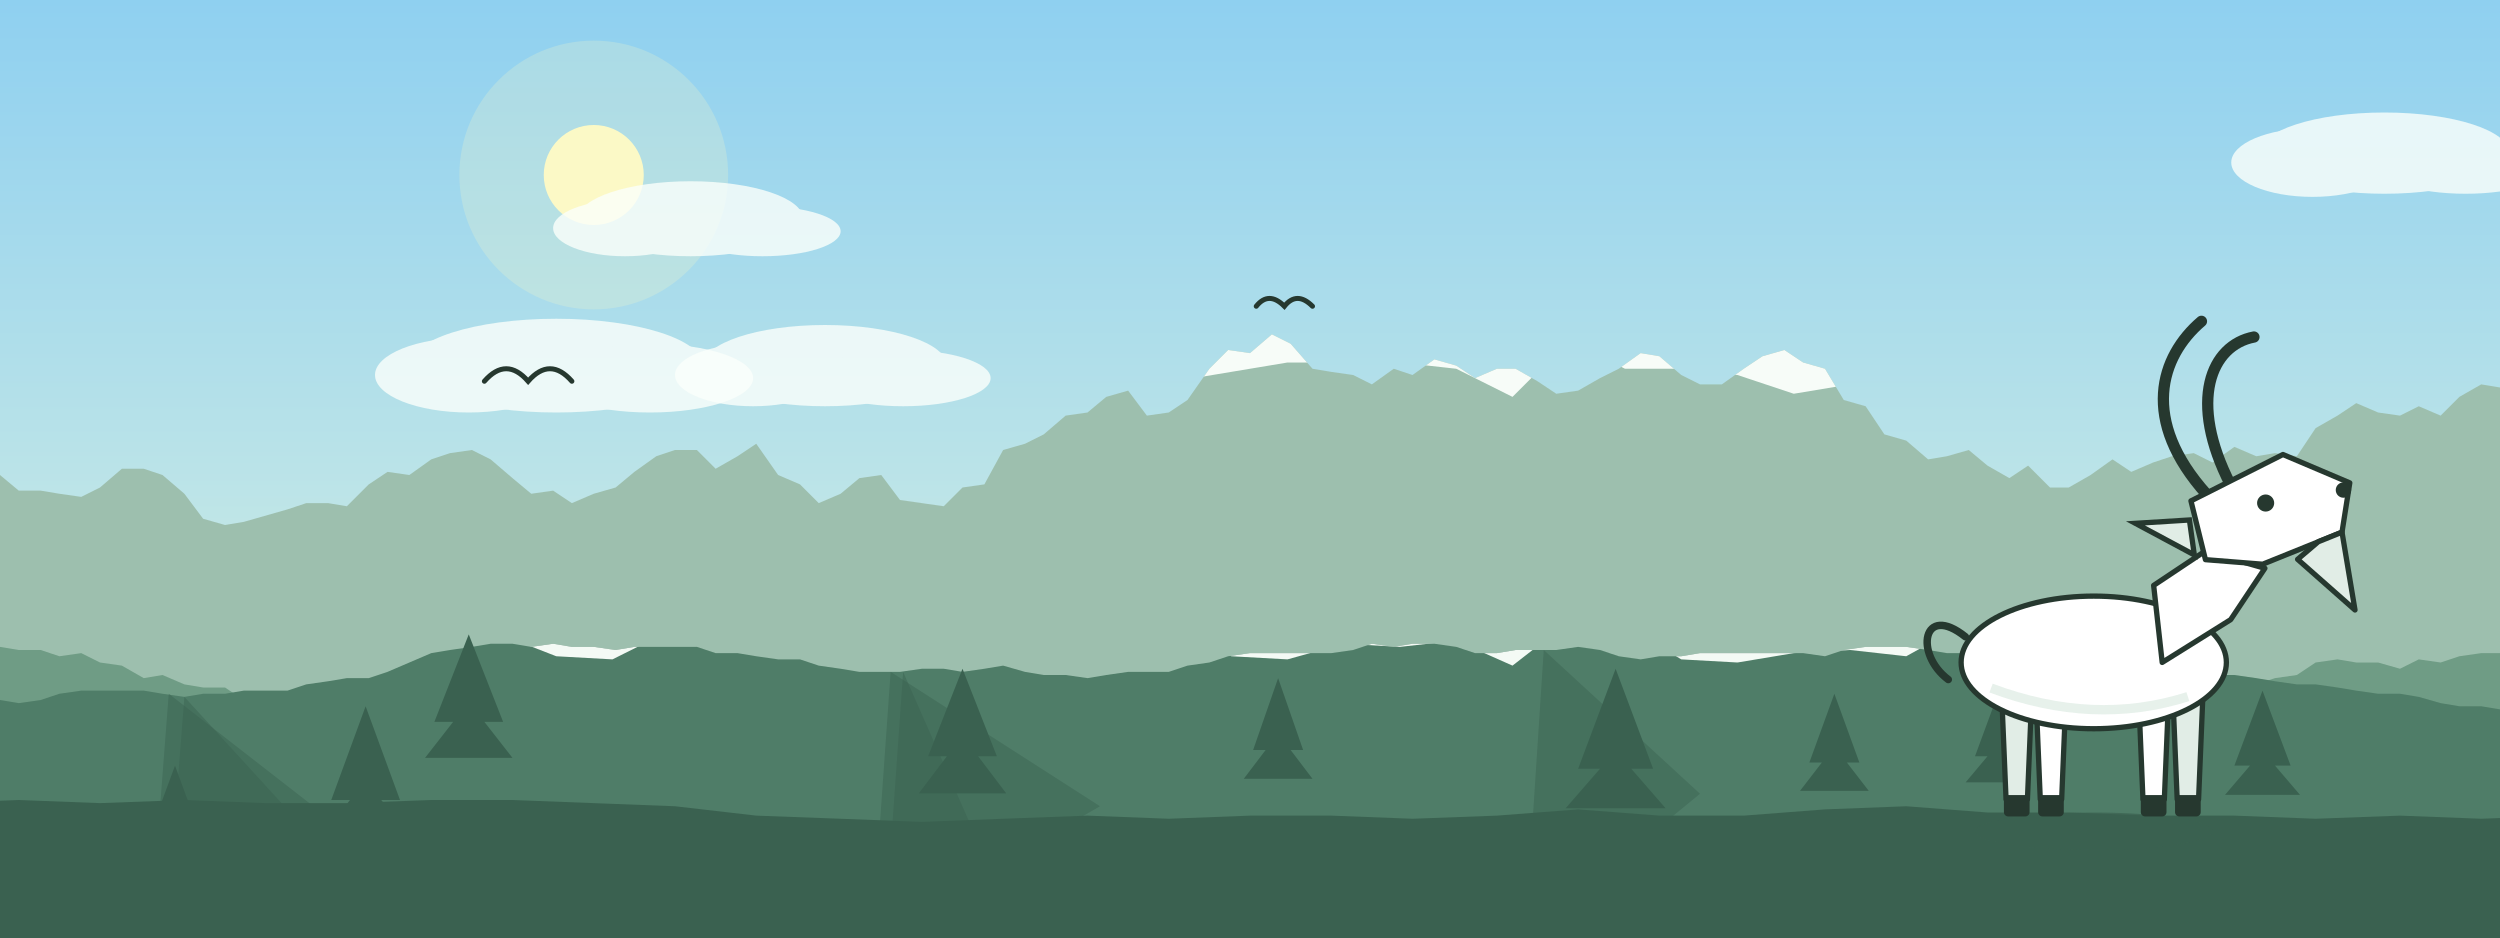
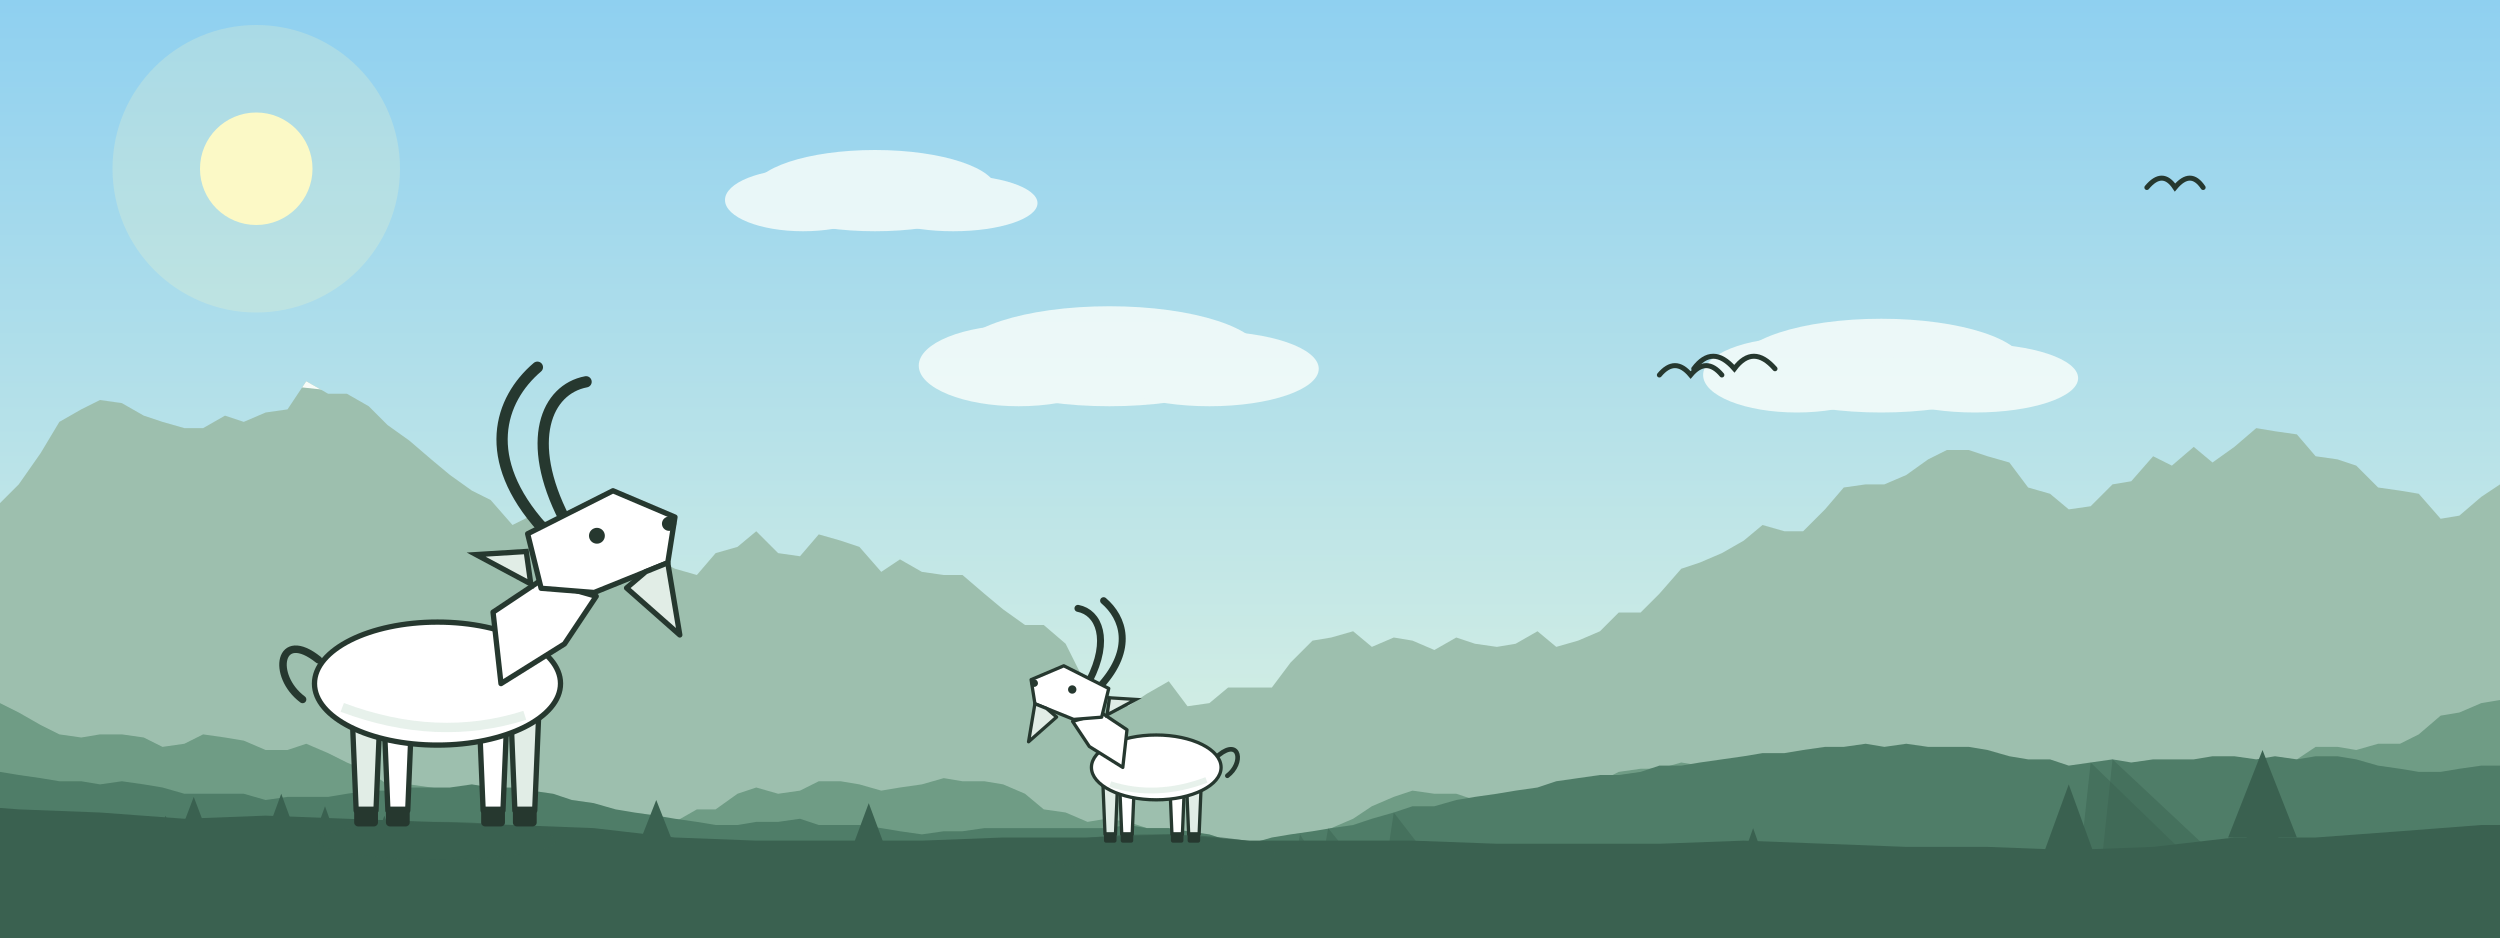
- <svg xmlns="http://www.w3.org/2000/svg" viewBox="0 0 800 300" role="img" aria-labelledby="t144">
+ <svg xmlns="http://www.w3.org/2000/svg" viewBox="0 0 800 300" role="img" aria-labelledby="t146">
  <defs>
-     <linearGradient id="g144" x1="0" y1="0" x2="0" y2="1">
+     <linearGradient id="g146" x1="0" y1="0" x2="0" y2="1">
      <stop offset="0" stop-color="#8fd0f0" />
      <stop offset="1" stop-color="#e5f6e0" />
    </linearGradient>
  </defs>
-   <rect width="800" height="300" fill="url(#g144)" />
-   <circle cx="190" cy="56" r="16" fill="#fffbc4" opacity=".95" />
-   <circle cx="190" cy="56" r="43" fill="#fffbc4" opacity=".22" />
+   <rect width="800" height="300" fill="url(#g146)" />
+   <circle cx="82" cy="54" r="18" fill="#fffbc4" opacity=".95" />
+   <circle cx="82" cy="54" r="46" fill="#fffbc4" opacity=".22" />
  <g fill="#fbfffb" opacity="0.8">
-     <ellipse cx="221" cy="70" rx="36" ry="12" />
-     <ellipse cx="200" cy="73" rx="23" ry="9" />
-     <ellipse cx="244" cy="74" rx="25" ry="8" />
+     <ellipse cx="355" cy="114" rx="49" ry="16" />
+     <ellipse cx="326" cy="117" rx="32" ry="13" />
+     <ellipse cx="387" cy="118" rx="35" ry="12" />
  </g>
  <g fill="#fbfffb" opacity="0.8">
-     <ellipse cx="178" cy="117" rx="47" ry="15" />
-     <ellipse cx="150" cy="120" rx="30" ry="12" />
-     <ellipse cx="208" cy="121" rx="33" ry="11" />
+     <ellipse cx="280" cy="61" rx="39" ry="13" />
+     <ellipse cx="257" cy="64" rx="25" ry="10" />
+     <ellipse cx="305" cy="65" rx="27" ry="9" />
  </g>
  <g fill="#fbfffb" opacity="0.8">
-     <ellipse cx="763" cy="49" rx="40" ry="13" />
-     <ellipse cx="740" cy="52" rx="26" ry="11" />
-     <ellipse cx="789" cy="53" rx="28" ry="9" />
+     <ellipse cx="602" cy="117" rx="46" ry="15" />
+     <ellipse cx="575" cy="120" rx="30" ry="12" />
+     <ellipse cx="632" cy="121" rx="33" ry="11" />
  </g>
-   <g fill="#fbfffb" opacity="0.8">
-     <ellipse cx="264" cy="117" rx="39" ry="13" />
-     <ellipse cx="241" cy="120" rx="25" ry="10" />
-     <ellipse cx="289" cy="121" rx="28" ry="9" />
+   <path d="M531,120 q5,-6 10,0 q5,-6 10,0" fill="none" stroke="#26382f" stroke-width="1.6" stroke-linecap="round" />
+   <path d="M542,118 q6,-8 13,0 q6,-8 13,0" fill="none" stroke="#26382f" stroke-width="1.6" stroke-linecap="round" />
+   <path d="M687,60 q5,-6 9,0 q5,-6 9,0" fill="none" stroke="#26382f" stroke-width="1.6" stroke-linecap="round" />
+   <path d="M-20,156 L-13,162 L-7,159 L-0,161 L6,155 L13,145 L19,135 L26,131 L32,128 L39,129 L46,133 L52,135 L59,137 L65,137 L72,133 L78,135 L85,132 L92,131 L98,122 L105,126 L111,126 L118,130 L124,136 L131,141 L138,147 L144,152 L151,157 L157,160 L164,168 L170,165 L177,168 L183,177 L190,176 L197,178 L203,180 L210,179 L216,182 L223,184 L229,177 L236,175 L242,170 L249,177 L256,178 L262,171 L269,173 L275,175 L282,183 L288,179 L295,183 L302,184 L308,184 L315,190 L321,195 L328,200 L334,200 L341,206 L348,220 L354,222 L361,226 L367,222 L374,218 L380,226 L387,225 L393,220 L400,220 L407,220 L413,212 L420,205 L426,204 L433,202 L439,207 L446,204 L452,205 L459,208 L466,204 L472,206 L479,207 L485,206 L492,202 L498,207 L505,205 L512,202 L518,196 L525,196 L531,190 L538,182 L544,180 L551,177 L558,173 L564,168 L571,170 L577,170 L584,163 L590,156 L597,155 L603,155 L610,152 L617,147 L623,144 L630,144 L636,146 L643,148 L649,156 L656,158 L662,163 L669,162 L676,155 L682,154 L689,146 L695,149 L702,143 L708,148 L715,143 L722,137 L728,138 L735,139 L741,146 L748,147 L754,149 L761,156 L768,157 L774,158 L781,166 L787,165 L794,159 L800,155 L807,161 L813,167 L820,174 L820,305 L-20,305 Z" fill="#9dbfae" />
+   <clipPath id="c146118">
+     <path d="M-20,-5 L820,-5 L826,110 L808,123 L790,125 L772,114 L754,116 L736,123 L718,119 L700,117 L682,120 L664,126 L646,125 L628,117 L610,110 L592,126 L574,121 L556,119 L538,114 L520,117 L502,125 L484,114 L466,120 L448,126 L430,110 L412,109 L394,125 L376,115 L358,109 L340,121 L322,112 L304,126 L286,110 L268,120 L250,115 L232,127 L214,122 L196,119 L178,114 L160,112 L142,127 L124,120 L106,125 L88,123 L70,112 L52,126 L34,115 L16,110 L-2,125 L-20,122 Z" />
+   </clipPath>
+   <path d="M-20,156 L-13,162 L-7,159 L-0,161 L6,155 L13,145 L19,135 L26,131 L32,128 L39,129 L46,133 L52,135 L59,137 L65,137 L72,133 L78,135 L85,132 L92,131 L98,122 L105,126 L111,126 L118,130 L124,136 L131,141 L138,147 L144,152 L151,157 L157,160 L164,168 L170,165 L177,168 L183,177 L190,176 L197,178 L203,180 L210,179 L216,182 L223,184 L229,177 L236,175 L242,170 L249,177 L256,178 L262,171 L269,173 L275,175 L282,183 L288,179 L295,183 L302,184 L308,184 L315,190 L321,195 L328,200 L334,200 L341,206 L348,220 L354,222 L361,226 L367,222 L374,218 L380,226 L387,225 L393,220 L400,220 L407,220 L413,212 L420,205 L426,204 L433,202 L439,207 L446,204 L452,205 L459,208 L466,204 L472,206 L479,207 L485,206 L492,202 L498,207 L505,205 L512,202 L518,196 L525,196 L531,190 L538,182 L544,180 L551,177 L558,173 L564,168 L571,170 L577,170 L584,163 L590,156 L597,155 L603,155 L610,152 L617,147 L623,144 L630,144 L636,146 L643,148 L649,156 L656,158 L662,163 L669,162 L676,155 L682,154 L689,146 L695,149 L702,143 L708,148 L715,143 L722,137 L728,138 L735,139 L741,146 L748,147 L754,149 L761,156 L768,157 L774,158 L781,166 L787,165 L794,159 L800,155 L807,161 L813,167 L820,174 L820,305 L-20,305 Z" fill="#fbfffb" clip-path="url(#c146118)" opacity=".96" />
+   <path d="M-20,224 L-13,225 L-7,223 L-0,225 L6,228 L13,232 L19,235 L26,236 L32,235 L39,235 L46,236 L52,239 L59,238 L65,235 L72,236 L78,237 L85,240 L92,240 L98,238 L105,241 L111,244 L118,247 L124,251 L131,251 L138,252 L144,253 L151,252 L157,255 L164,255 L170,258 L177,259 L183,262 L190,264 L197,265 L203,264 L210,263 L216,263 L223,259 L229,259 L236,254 L242,252 L249,254 L256,253 L262,250 L269,250 L275,251 L282,253 L288,252 L295,251 L302,249 L308,250 L315,250 L321,251 L328,254 L334,259 L341,260 L348,263 L354,262 L361,263 L367,265 L374,265 L380,270 L387,272 L393,275 L400,275 L407,274 L413,271 L420,267 L426,265 L433,262 L439,258 L446,255 L452,253 L459,254 L466,254 L472,256 L479,255 L485,256 L492,258 L498,257 L505,254 L512,250 L518,247 L525,246 L531,246 L538,244 L544,245 L551,245 L558,245 L564,244 L571,246 L577,248 L584,248 L590,249 L597,253 L603,254 L610,253 L617,253 L623,255 L630,254 L636,257 L643,256 L649,254 L656,252 L662,253 L669,257 L676,257 L682,257 L689,257 L695,255 L702,251 L708,250 L715,251 L722,250 L728,248 L735,243 L741,239 L748,239 L754,240 L761,238 L768,238 L774,235 L781,229 L787,228 L794,225 L800,224 L807,221 L813,220 L820,220 L820,305 L-20,305 Z" fill="#6f9c85" />
+   <clipPath id="c146155">
+     <path d="M-20,-5 L820,-5 L826,162 L808,163 L790,156 L772,155 L754,160 L736,157 L718,162 L700,158 L682,161 L664,160 L646,149 L628,154 L610,156 L592,154 L574,151 L556,162 L538,150 L520,151 L502,156 L484,153 L466,163 L448,163 L430,160 L412,159 L394,156 L376,162 L358,148 L340,151 L322,146 L304,151 L286,154 L268,156 L250,156 L232,151 L214,154 L196,162 L178,158 L160,161 L142,153 L124,158 L106,157 L88,155 L70,160 L52,146 L34,147 L16,159 L-2,161 L-20,147 Z" />
+   </clipPath>
+   <path d="M-20,224 L-13,225 L-7,223 L-0,225 L6,228 L13,232 L19,235 L26,236 L32,235 L39,235 L46,236 L52,239 L59,238 L65,235 L72,236 L78,237 L85,240 L92,240 L98,238 L105,241 L111,244 L118,247 L124,251 L131,251 L138,252 L144,253 L151,252 L157,255 L164,255 L170,258 L177,259 L183,262 L190,264 L197,265 L203,264 L210,263 L216,263 L223,259 L229,259 L236,254 L242,252 L249,254 L256,253 L262,250 L269,250 L275,251 L282,253 L288,252 L295,251 L302,249 L308,250 L315,250 L321,251 L328,254 L334,259 L341,260 L348,263 L354,262 L361,263 L367,265 L374,265 L380,270 L387,272 L393,275 L400,275 L407,274 L413,271 L420,267 L426,265 L433,262 L439,258 L446,255 L452,253 L459,254 L466,254 L472,256 L479,255 L485,256 L492,258 L498,257 L505,254 L512,250 L518,247 L525,246 L531,246 L538,244 L544,245 L551,245 L558,245 L564,244 L571,246 L577,248 L584,248 L590,249 L597,253 L603,254 L610,253 L617,253 L623,255 L630,254 L636,257 L643,256 L649,254 L656,252 L662,253 L669,257 L676,257 L682,257 L689,257 L695,255 L702,251 L708,250 L715,251 L722,250 L728,248 L735,243 L741,239 L748,239 L754,240 L761,238 L768,238 L774,235 L781,229 L787,228 L794,225 L800,224 L807,221 L813,220 L820,220 L820,305 L-20,305 Z" fill="#fbfffb" clip-path="url(#c146155)" opacity=".96" />
+   <path d="M-20,245 L-13,245 L-7,246 L-0,247 L6,248 L13,249 L19,250 L26,250 L32,251 L39,250 L46,251 L52,252 L59,254 L65,254 L72,254 L78,254 L85,256 L92,255 L98,255 L105,255 L111,254 L118,253 L124,253 L131,252 L138,252 L144,252 L151,251 L157,252 L164,252 L170,253 L177,254 L183,256 L190,257 L197,259 L203,260 L210,261 L216,262 L223,263 L229,264 L236,264 L242,263 L249,263 L256,262 L262,264 L269,264 L275,264 L282,265 L288,266 L295,267 L302,266 L308,266 L315,265 L321,265 L328,265 L334,265 L341,265 L348,265 L354,265 L361,264 L367,265 L374,265 L380,266 L387,267 L393,269 L400,270 L407,268 L413,267 L420,266 L426,265 L433,264 L439,262 L446,260 L452,258 L459,258 L466,256 L472,255 L479,254 L485,253 L492,252 L498,250 L505,249 L512,248 L518,248 L525,247 L531,245 L538,245 L544,244 L551,243 L558,242 L564,241 L571,241 L577,240 L584,239 L590,239 L597,238 L603,239 L610,238 L617,239 L623,239 L630,239 L636,240 L643,242 L649,243 L656,243 L662,245 L669,244 L676,243 L682,244 L689,243 L695,243 L702,243 L708,242 L715,242 L722,243 L728,242 L735,243 L741,242 L748,242 L754,243 L761,245 L768,246 L774,247 L781,247 L787,246 L794,245 L800,245 L807,245 L813,244 L820,244 L820,305 L-20,305 Z" fill="#4f7d68" />
+   <clipPath id="c146205">
+     <path d="M-20,-5 L820,-5 L826,211 L808,207 L790,201 L772,213 L754,210 L736,207 L718,196 L700,206 L682,201 L664,214 L646,199 L628,212 L610,201 L592,210 L574,200 L556,211 L538,212 L520,213 L502,208 L484,200 L466,212 L448,200 L430,209 L412,203 L394,205 L376,206 L358,200 L340,199 L322,211 L304,199 L286,197 L268,208 L250,201 L232,200 L214,199 L196,209 L178,205 L160,207 L142,211 L124,197 L106,208 L88,200 L70,213 L52,203 L34,197 L16,209 L-2,212 L-20,207 Z" />
+   </clipPath>
+   <path d="M-20,245 L-13,245 L-7,246 L-0,247 L6,248 L13,249 L19,250 L26,250 L32,251 L39,250 L46,251 L52,252 L59,254 L65,254 L72,254 L78,254 L85,256 L92,255 L98,255 L105,255 L111,254 L118,253 L124,253 L131,252 L138,252 L144,252 L151,251 L157,252 L164,252 L170,253 L177,254 L183,256 L190,257 L197,259 L203,260 L210,261 L216,262 L223,263 L229,264 L236,264 L242,263 L249,263 L256,262 L262,264 L269,264 L275,264 L282,265 L288,266 L295,267 L302,266 L308,266 L315,265 L321,265 L328,265 L334,265 L341,265 L348,265 L354,265 L361,264 L367,265 L374,265 L380,266 L387,267 L393,269 L400,270 L407,268 L413,267 L420,266 L426,265 L433,264 L439,262 L446,260 L452,258 L459,258 L466,256 L472,255 L479,254 L485,253 L492,252 L498,250 L505,249 L512,248 L518,248 L525,247 L531,245 L538,245 L544,244 L551,243 L558,242 L564,241 L571,241 L577,240 L584,239 L590,239 L597,238 L603,239 L610,238 L617,239 L623,239 L630,239 L636,240 L643,242 L649,243 L656,243 L662,245 L669,244 L676,243 L682,244 L689,243 L695,243 L702,243 L708,242 L715,242 L722,243 L728,242 L735,243 L741,242 L748,242 L754,243 L761,245 L768,246 L774,247 L781,247 L787,246 L794,245 L800,245 L807,245 L813,244 L820,244 L820,305 L-20,305 Z" fill="#fbfffb" clip-path="url(#c146205)" opacity=".96" />
+   <polygon points="676,243 739,302 670,300" fill="#3a6150" opacity=".45" />
+   <polygon points="669,244 733,306 663,300" fill="#3a6150" opacity=".45" />
+   <polygon points="416,267 451,323 410,300" fill="#3a6150" opacity=".45" />
+   <polygon points="425,265 471,322 419,300" fill="#3a6150" opacity=".45" />
+   <polygon points="446,260 497,326 440,300" fill="#3a6150" opacity=".45" />
+   <polygon points="278,257 268,284 273,284 264,296 292,296 283,284 288,284" fill="#3a6150" />
+   <polygon points="210,256 199,284 205,284 196,296 224,296 215,284 221,284" fill="#3a6150" />
+   <polygon points="662,251 654,273 658,273 651,281.476 673,281.476 666,273 670,273" fill="#3a6150" />
+   <polygon points="62,255 51,284 57,284 48,296 76,296 67,284 73,284" fill="#3a6150" />
+   <polygon points="561,265 555,282 558,282 552,289.567 570,289.567 564,282 567,282" fill="#3a6150" />
+   <polygon points="123,261 114,286 119,286 111,296 135,296 127,286 132,286" fill="#3a6150" />
+   <polygon points="53,261 44,286 49,286 41,296 65,296 57,286 62,286" fill="#3a6150" />
+   <polygon points="731,269 724,287 728,287 722,294.47 740,294.47 734,287 738,287" fill="#3a6150" />
+   <polygon points="724,240 713,268 719,268 710,279.424 738,279.424 729,268 735,268" fill="#3a6150" />
+   <polygon points="90,254 79,284 85,284 75,296 105,296 95,284 101,284" fill="#3a6150" />
+   <polygon points="104,258 95,283 100,283 91,293.7 117,293.7 108,283 113,283" fill="#3a6150" />
+   <path d="M-20,257 L6,259 L32,260 L59,262 L85,261 L111,262 L138,263 L164,264 L190,265 L216,268 L242,269 L269,269 L295,269 L321,268 L348,268 L374,267 L400,269 L426,269 L452,269 L479,270 L505,270 L531,270 L558,269 L584,270 L610,271 L636,271 L662,272 L689,271 L715,268 L741,268 L768,266 L794,264 L820,264 L820,305 L-20,305 Z" fill="#3a6150" />
+   <ellipse cx="140" cy="269" rx="38" ry="6" fill="#3a6150" opacity=".7" />
+   <g transform="translate(140 267) rotate(0) scale(1.269783 1.269783)">
+     <polygon points="-21.5,-30 -14.5,-30 -15.5,-6 -20.5,-6" fill="#e1ede6" stroke="#26382f" stroke-width="1.34" stroke-linejoin="round" />
+     <rect x="-21.0" y="-7" width="6" height="5" rx="1" fill="#26382f" />
+     <polygon points="-13.5,-30 -6.5,-30 -7.5,-6 -12.5,-6" fill="#ffffff" stroke="#26382f" stroke-width="1.34" stroke-linejoin="round" />
+     <rect x="-13.0" y="-7" width="6" height="5" rx="1" fill="#26382f" />
+     <polygon points="10.5,-30 17.5,-30 16.5,-6 11.5,-6" fill="#ffffff" stroke="#26382f" stroke-width="1.34" stroke-linejoin="round" />
+     <rect x="11.0" y="-7" width="6" height="5" rx="1" fill="#26382f" />
+     <polygon points="18.5,-30 25.5,-30 24.5,-6 19.5,-6" fill="#e1ede6" stroke="#26382f" stroke-width="1.34" stroke-linejoin="round" />
+     <rect x="19.0" y="-7" width="6" height="5" rx="1" fill="#26382f" />
+     <path d="M-30,-44 C-40,-52 -42,-40 -34,-34" fill="none" stroke="#26382f" stroke-width="1.89" stroke-linecap="round" />
+     <ellipse cx="0" cy="-38" rx="31" ry="15.5" fill="#ffffff" stroke="#26382f" stroke-width="1.34" />
+     <path d="M-24,-32 Q0,-23 22,-30" fill="none" stroke="#e1ede6" stroke-width="2.36" opacity=".8" />
+     <polygon points="16,-38 32,-48 40,-60 26,-64 14,-56" fill="#ffffff" stroke="#26382f" stroke-width="1.34" stroke-linejoin="round" />
+     <g transform="rotate(-22 28 -52) translate(34 -68)">
+       <path d="M2,-8 C-6,-30 4,-42 16,-46" fill="none" stroke="#26382f" stroke-width="2.84" stroke-linecap="round" />
+       <path d="M8,-8 C6,-30 16,-40 26,-38" fill="none" stroke="#26382f" stroke-width="2.84" stroke-linecap="round" />
+       <polygon points="-4,-4 -16,-8 -6,4" fill="#e1ede6" stroke="#26382f" stroke-width="1.34" />
+       <polygon points="-2,-8 22,-10 34,2 28,12 8,12 -4,6" fill="#ffffff" stroke="#26382f" stroke-width="1.34" stroke-linejoin="round" />
+       <polygon points="22,12 28,12 24,30 16,14" fill="#e1ede6" stroke="#26382f" stroke-width="1.34" stroke-linejoin="round" />
+       <circle cx="14" cy="-1" r="2" fill="#26382f" />
+       <circle cx="32" cy="3" r="1.8" fill="#26382f" />
+     </g>
  </g>
-   <path d="M402,98 q4,-5 9,0 q4,-5 9,0" fill="none" stroke="#26382f" stroke-width="1.6" stroke-linecap="round" />
-   <path d="M155,122 q7,-8 14,0 q7,-8 14,0" fill="none" stroke="#26382f" stroke-width="1.6" stroke-linecap="round" />
-   <path d="M-20,163 L-13,159 L-7,155 L-0,152 L6,157 L13,157 L19,158 L26,159 L32,156 L39,150 L46,150 L52,152 L59,158 L65,166 L72,168 L78,167 L85,165 L92,163 L98,161 L105,161 L111,162 L118,155 L124,151 L131,152 L138,147 L144,145 L151,144 L157,147 L164,153 L170,158 L177,157 L183,161 L190,158 L197,156 L203,151 L210,146 L216,144 L223,144 L229,150 L236,146 L242,142 L249,152 L256,155 L262,161 L269,158 L275,153 L282,152 L288,160 L295,161 L302,162 L308,156 L315,155 L321,144 L328,142 L334,139 L341,133 L348,132 L354,127 L361,125 L367,133 L374,132 L380,128 L387,118 L393,112 L400,113 L407,107 L413,110 L420,118 L426,119 L433,120 L439,123 L446,118 L452,120 L459,115 L466,117 L472,121 L479,118 L485,118 L492,122 L498,126 L505,125 L512,121 L518,118 L525,113 L531,114 L538,120 L544,123 L551,123 L558,118 L564,114 L571,112 L577,116 L584,118 L590,128 L597,130 L603,139 L610,141 L617,147 L623,146 L630,144 L636,149 L643,153 L649,149 L656,156 L662,156 L669,152 L676,147 L682,151 L689,148 L695,146 L702,145 L708,148 L715,143 L722,146 L728,145 L735,146 L741,137 L748,133 L754,129 L761,132 L768,133 L774,130 L781,133 L787,127 L794,123 L800,124 L807,133 L813,130 L820,134 L820,305 L-20,305 Z" fill="#9dbfae" />
-   <clipPath id="c144118">
-     <path d="M-20,-5 L820,-5 L826,123 L808,122 L790,112 L772,117 L754,114 L736,113 L718,123 L700,114 L682,115 L664,118 L646,111 L628,122 L610,126 L592,123 L574,126 L556,120 L538,118 L520,118 L502,109 L484,127 L466,118 L448,116 L430,116 L412,116 L394,119 L376,122 L358,115 L340,113 L322,117 L304,111 L286,110 L268,119 L250,121 L232,121 L214,119 L196,114 L178,110 L160,112 L142,123 L124,118 L106,109 L88,122 L70,110 L52,120 L34,110 L16,126 L-2,121 L-20,119 Z" />
-   </clipPath>
-   <path d="M-20,163 L-13,159 L-7,155 L-0,152 L6,157 L13,157 L19,158 L26,159 L32,156 L39,150 L46,150 L52,152 L59,158 L65,166 L72,168 L78,167 L85,165 L92,163 L98,161 L105,161 L111,162 L118,155 L124,151 L131,152 L138,147 L144,145 L151,144 L157,147 L164,153 L170,158 L177,157 L183,161 L190,158 L197,156 L203,151 L210,146 L216,144 L223,144 L229,150 L236,146 L242,142 L249,152 L256,155 L262,161 L269,158 L275,153 L282,152 L288,160 L295,161 L302,162 L308,156 L315,155 L321,144 L328,142 L334,139 L341,133 L348,132 L354,127 L361,125 L367,133 L374,132 L380,128 L387,118 L393,112 L400,113 L407,107 L413,110 L420,118 L426,119 L433,120 L439,123 L446,118 L452,120 L459,115 L466,117 L472,121 L479,118 L485,118 L492,122 L498,126 L505,125 L512,121 L518,118 L525,113 L531,114 L538,120 L544,123 L551,123 L558,118 L564,114 L571,112 L577,116 L584,118 L590,128 L597,130 L603,139 L610,141 L617,147 L623,146 L630,144 L636,149 L643,153 L649,149 L656,156 L662,156 L669,152 L676,147 L682,151 L689,148 L695,146 L702,145 L708,148 L715,143 L722,146 L728,145 L735,146 L741,137 L748,133 L754,129 L761,132 L768,133 L774,130 L781,133 L787,127 L794,123 L800,124 L807,133 L813,130 L820,134 L820,305 L-20,305 Z" fill="#fbfffb" clip-path="url(#c144118)" opacity=".96" />
-   <path d="M-20,216 L-13,212 L-7,210 L-0,207 L6,208 L13,208 L19,210 L26,209 L32,212 L39,213 L46,217 L52,216 L59,219 L65,220 L72,220 L78,224 L85,226 L92,225 L98,224 L105,227 L111,228 L118,227 L124,224 L131,227 L138,227 L144,229 L151,230 L157,233 L164,234 L170,235 L177,234 L183,235 L190,234 L197,237 L203,236 L210,236 L216,238 L223,236 L229,237 L236,234 L242,231 L249,228 L256,224 L262,219 L269,218 L275,219 L282,219 L288,216 L295,216 L302,217 L308,218 L315,221 L321,223 L328,227 L334,231 L341,231 L348,233 L354,233 L361,234 L367,237 L374,239 L380,239 L387,237 L393,236 L400,233 L407,234 L413,239 L420,244 L426,247 L433,249 L439,254 L446,254 L452,257 L459,258 L466,258 L472,254 L479,254 L485,254 L492,255 L498,257 L505,258 L512,258 L518,257 L525,257 L531,259 L538,255 L544,254 L551,254 L558,256 L564,254 L571,254 L577,257 L584,256 L590,260 L597,260 L603,260 L610,259 L617,257 L623,259 L630,260 L636,257 L643,256 L649,255 L656,251 L662,249 L669,247 L676,244 L682,240 L689,239 L695,235 L702,227 L708,224 L715,221 L722,219 L728,217 L735,216 L741,212 L748,211 L754,212 L761,212 L768,214 L774,211 L781,212 L787,210 L794,209 L800,209 L807,211 L813,211 L820,215 L820,305 L-20,305 Z" fill="#6f9c85" />
-   <clipPath id="c144155">
-     <path d="M-20,-5 L820,-5 L826,154 L808,157 L790,156 L772,162 L754,160 L736,149 L718,153 L700,151 L682,154 L664,156 L646,155 L628,151 L610,152 L592,147 L574,158 L556,154 L538,161 L520,155 L502,158 L484,163 L466,155 L448,153 L430,152 L412,155 L394,148 L376,157 L358,152 L340,158 L322,150 L304,162 L286,159 L268,151 L250,154 L232,151 L214,152 L196,153 L178,146 L160,162 L142,150 L124,150 L106,152 L88,164 L70,147 L52,159 L34,153 L16,155 L-2,161 L-20,149 Z" />
-   </clipPath>
-   <path d="M-20,216 L-13,212 L-7,210 L-0,207 L6,208 L13,208 L19,210 L26,209 L32,212 L39,213 L46,217 L52,216 L59,219 L65,220 L72,220 L78,224 L85,226 L92,225 L98,224 L105,227 L111,228 L118,227 L124,224 L131,227 L138,227 L144,229 L151,230 L157,233 L164,234 L170,235 L177,234 L183,235 L190,234 L197,237 L203,236 L210,236 L216,238 L223,236 L229,237 L236,234 L242,231 L249,228 L256,224 L262,219 L269,218 L275,219 L282,219 L288,216 L295,216 L302,217 L308,218 L315,221 L321,223 L328,227 L334,231 L341,231 L348,233 L354,233 L361,234 L367,237 L374,239 L380,239 L387,237 L393,236 L400,233 L407,234 L413,239 L420,244 L426,247 L433,249 L439,254 L446,254 L452,257 L459,258 L466,258 L472,254 L479,254 L485,254 L492,255 L498,257 L505,258 L512,258 L518,257 L525,257 L531,259 L538,255 L544,254 L551,254 L558,256 L564,254 L571,254 L577,257 L584,256 L590,260 L597,260 L603,260 L610,259 L617,257 L623,259 L630,260 L636,257 L643,256 L649,255 L656,251 L662,249 L669,247 L676,244 L682,240 L689,239 L695,235 L702,227 L708,224 L715,221 L722,219 L728,217 L735,216 L741,212 L748,211 L754,212 L761,212 L768,214 L774,211 L781,212 L787,210 L794,209 L800,209 L807,211 L813,211 L820,215 L820,305 L-20,305 Z" fill="#fbfffb" clip-path="url(#c144155)" opacity=".96" />
-   <path d="M-20,224 L-13,223 L-7,224 L-0,224 L6,225 L13,224 L19,222 L26,221 L32,221 L39,221 L46,221 L52,222 L59,223 L65,222 L72,222 L78,221 L85,221 L92,221 L98,219 L105,218 L111,217 L118,217 L124,215 L131,212 L138,209 L144,208 L151,207 L157,206 L164,206 L170,207 L177,206 L183,207 L190,207 L197,208 L203,207 L210,207 L216,207 L223,207 L229,209 L236,209 L242,210 L249,211 L256,211 L262,213 L269,214 L275,215 L282,215 L288,215 L295,214 L302,214 L308,215 L315,214 L321,213 L328,215 L334,216 L341,216 L348,217 L354,216 L361,215 L367,215 L374,215 L380,213 L387,212 L393,210 L400,209 L407,209 L413,209 L420,209 L426,209 L433,208 L439,206 L446,207 L452,206 L459,206 L466,207 L472,209 L479,209 L485,208 L492,208 L498,208 L505,207 L512,208 L518,210 L525,211 L531,210 L538,210 L544,209 L551,209 L558,209 L564,209 L571,209 L577,209 L584,210 L590,208 L597,207 L603,207 L610,207 L617,208 L623,209 L630,209 L636,208 L643,208 L649,209 L656,208 L662,208 L669,210 L676,210 L682,212 L689,214 L695,215 L702,215 L708,216 L715,216 L722,217 L728,218 L735,219 L741,219 L748,220 L754,221 L761,222 L768,222 L774,223 L781,225 L787,226 L794,226 L800,227 L807,229 L813,230 L820,230 L820,305 L-20,305 Z" fill="#4f7d68" />
-   <clipPath id="c144205">
-     <path d="M-20,-5 L820,-5 L826,206 L808,202 L790,207 L772,209 L754,202 L736,211 L718,210 L700,214 L682,210 L664,205 L646,202 L628,200 L610,210 L592,208 L574,209 L556,212 L538,211 L520,200 L502,199 L484,213 L466,205 L448,207 L430,206 L412,211 L394,210 L376,200 L358,206 L340,211 L322,210 L304,210 L286,209 L268,200 L250,197 L232,206 L214,202 L196,211 L178,210 L160,203 L142,199 L124,199 L106,202 L88,198 L70,211 L52,203 L34,199 L16,208 L-2,210 L-20,208 Z" />
-   </clipPath>
-   <path d="M-20,224 L-13,223 L-7,224 L-0,224 L6,225 L13,224 L19,222 L26,221 L32,221 L39,221 L46,221 L52,222 L59,223 L65,222 L72,222 L78,221 L85,221 L92,221 L98,219 L105,218 L111,217 L118,217 L124,215 L131,212 L138,209 L144,208 L151,207 L157,206 L164,206 L170,207 L177,206 L183,207 L190,207 L197,208 L203,207 L210,207 L216,207 L223,207 L229,209 L236,209 L242,210 L249,211 L256,211 L262,213 L269,214 L275,215 L282,215 L288,215 L295,214 L302,214 L308,215 L315,214 L321,213 L328,215 L334,216 L341,216 L348,217 L354,216 L361,215 L367,215 L374,215 L380,213 L387,212 L393,210 L400,209 L407,209 L413,209 L420,209 L426,209 L433,208 L439,206 L446,207 L452,206 L459,206 L466,207 L472,209 L479,209 L485,208 L492,208 L498,208 L505,207 L512,208 L518,210 L525,211 L531,210 L538,210 L544,209 L551,209 L558,209 L564,209 L571,209 L577,209 L584,210 L590,208 L597,207 L603,207 L610,207 L617,208 L623,209 L630,209 L636,208 L643,208 L649,209 L656,208 L662,208 L669,210 L676,210 L682,212 L689,214 L695,215 L702,215 L708,216 L715,216 L722,217 L728,218 L735,219 L741,219 L748,220 L754,221 L761,222 L768,222 L774,223 L781,225 L787,226 L794,226 L800,227 L807,229 L813,230 L820,230 L820,305 L-20,305 Z" fill="#fbfffb" clip-path="url(#c144205)" opacity=".96" />
-   <polygon points="54,222 108,264 48,300" fill="#3a6150" opacity=".45" />
-   <polygon points="289,215 319,283 283,300" fill="#3a6150" opacity=".45" />
-   <polygon points="494,208 544,254 488,300" fill="#3a6150" opacity=".45" />
-   <polygon points="285,215 352,258 279,300" fill="#3a6150" opacity=".45" />
-   <polygon points="59,223 102,270 53,300" fill="#3a6150" opacity=".45" />
-   <polygon points="409,217 401,240 405,240 398,249.219 420,249.219 413,240 417,240" fill="#3a6150" />
-   <polygon points="150,203 139,231 145,231 136,242.527 164,242.527 155,231 161,231" fill="#3a6150" />
-   <polygon points="587,222 579,244 583,244 576,253.074 598,253.074 591,244 595,244" fill="#3a6150" />
-   <polygon points="517,214 505,246 512,246 501,258.65 533,258.65 522,246 529,246" fill="#3a6150" />
-   <polygon points="308,214 297,242 303,242 294,253.881 322,253.881 313,242 319,242" fill="#3a6150" />
-   <polygon points="639,223 632,242 636,242 629,250.35 649,250.35 642,242 646,242" fill="#3a6150" />
-   <polygon points="56,245 49,264 53,264 46,272.523 66,272.523 59,264 63,264" fill="#3a6150" />
-   <polygon points="724,221 715,245 720,245 712,254.354 736,254.354 728,245 733,245" fill="#3a6150" />
-   <polygon points="117,226 106,256 112,256 102,268.597 132,268.597 122,256 128,256" fill="#3a6150" />
-   <path d="M-20,257 L6,256 L32,257 L59,256 L85,257 L111,257 L138,256 L164,256 L190,257 L216,258 L242,261 L269,262 L295,263 L321,262 L348,261 L374,262 L400,261 L426,261 L452,262 L479,261 L505,259 L531,261 L558,261 L584,259 L610,258 L636,260 L662,260 L689,261 L715,261 L741,262 L768,261 L794,262 L820,261 L820,305 L-20,305 Z" fill="#3a6150" />
-   <ellipse cx="670" cy="266" rx="38" ry="6" fill="#3a6150" opacity=".7" />
-   <g transform="translate(670 264) rotate(0) scale(1.369089 1.369089)">
-     <polygon points="-21.5,-30 -14.5,-30 -15.5,-6 -20.5,-6" fill="#e1ede6" stroke="#26382f" stroke-width="1.24" stroke-linejoin="round" />
+   <ellipse cx="370" cy="273" rx="38" ry="6" fill="#3a6150" opacity=".7" />
+   <g transform="translate(370 271) rotate(0) scale(-0.6691755 0.6691755)">
+     <polygon points="-21.5,-30 -14.5,-30 -15.5,-6 -20.5,-6" fill="#e1ede6" stroke="#26382f" stroke-width="1.58" stroke-linejoin="round" />
    <rect x="-21.0" y="-7" width="6" height="5" rx="1" fill="#26382f" />
-     <polygon points="-13.5,-30 -6.5,-30 -7.5,-6 -12.5,-6" fill="#ffffff" stroke="#26382f" stroke-width="1.24" stroke-linejoin="round" />
+     <polygon points="-13.5,-30 -6.5,-30 -7.5,-6 -12.5,-6" fill="#ffffff" stroke="#26382f" stroke-width="1.58" stroke-linejoin="round" />
    <rect x="-13.0" y="-7" width="6" height="5" rx="1" fill="#26382f" />
-     <polygon points="10.5,-30 17.5,-30 16.5,-6 11.5,-6" fill="#ffffff" stroke="#26382f" stroke-width="1.24" stroke-linejoin="round" />
+     <polygon points="10.5,-30 17.5,-30 16.5,-6 11.5,-6" fill="#ffffff" stroke="#26382f" stroke-width="1.58" stroke-linejoin="round" />
    <rect x="11.0" y="-7" width="6" height="5" rx="1" fill="#26382f" />
-     <polygon points="18.5,-30 25.5,-30 24.5,-6 19.5,-6" fill="#e1ede6" stroke="#26382f" stroke-width="1.24" stroke-linejoin="round" />
+     <polygon points="18.5,-30 25.5,-30 24.5,-6 19.5,-6" fill="#e1ede6" stroke="#26382f" stroke-width="1.58" stroke-linejoin="round" />
    <rect x="19.0" y="-7" width="6" height="5" rx="1" fill="#26382f" />
-     <path d="M-30,-44 C-40,-52 -42,-40 -34,-34" fill="none" stroke="#26382f" stroke-width="1.75" stroke-linecap="round" />
-     <ellipse cx="0" cy="-38" rx="31" ry="15.5" fill="#ffffff" stroke="#26382f" stroke-width="1.24" />
-     <path d="M-24,-32 Q0,-23 22,-30" fill="none" stroke="#e1ede6" stroke-width="2.19" opacity=".8" />
-     <polygon points="16,-38 32,-48 40,-60 26,-64 14,-56" fill="#ffffff" stroke="#26382f" stroke-width="1.24" stroke-linejoin="round" />
+     <path d="M-30,-44 C-40,-52 -42,-40 -34,-34" fill="none" stroke="#26382f" stroke-width="2.22" stroke-linecap="round" />
+     <ellipse cx="0" cy="-38" rx="31" ry="15.5" fill="#ffffff" stroke="#26382f" stroke-width="1.58" />
+     <path d="M-24,-32 Q0,-23 22,-30" fill="none" stroke="#e1ede6" stroke-width="2.78" opacity=".8" />
+     <polygon points="16,-38 32,-48 40,-60 26,-64 14,-56" fill="#ffffff" stroke="#26382f" stroke-width="1.58" stroke-linejoin="round" />
    <g transform="rotate(-22 28 -52) translate(34 -68)">
-       <path d="M2,-8 C-6,-30 4,-42 16,-46" fill="none" stroke="#26382f" stroke-width="2.63" stroke-linecap="round" />
-       <path d="M8,-8 C6,-30 16,-40 26,-38" fill="none" stroke="#26382f" stroke-width="2.63" stroke-linecap="round" />
-       <polygon points="-4,-4 -16,-8 -6,4" fill="#e1ede6" stroke="#26382f" stroke-width="1.24" />
-       <polygon points="-2,-8 22,-10 34,2 28,12 8,12 -4,6" fill="#ffffff" stroke="#26382f" stroke-width="1.24" stroke-linejoin="round" />
-       <polygon points="22,12 28,12 24,30 16,14" fill="#e1ede6" stroke="#26382f" stroke-width="1.24" stroke-linejoin="round" />
+       <path d="M2,-8 C-6,-30 4,-42 16,-46" fill="none" stroke="#26382f" stroke-width="3.34" stroke-linecap="round" />
+       <path d="M8,-8 C6,-30 16,-40 26,-38" fill="none" stroke="#26382f" stroke-width="3.34" stroke-linecap="round" />
+       <polygon points="-4,-4 -16,-8 -6,4" fill="#e1ede6" stroke="#26382f" stroke-width="1.58" />
+       <polygon points="-2,-8 22,-10 34,2 28,12 8,12 -4,6" fill="#ffffff" stroke="#26382f" stroke-width="1.58" stroke-linejoin="round" />
+       <polygon points="22,12 28,12 24,30 16,14" fill="#e1ede6" stroke="#26382f" stroke-width="1.58" stroke-linejoin="round" />
      <circle cx="14" cy="-1" r="2" fill="#26382f" />
      <circle cx="32" cy="3" r="1.8" fill="#26382f" />
    </g>
  </g>
</svg>
